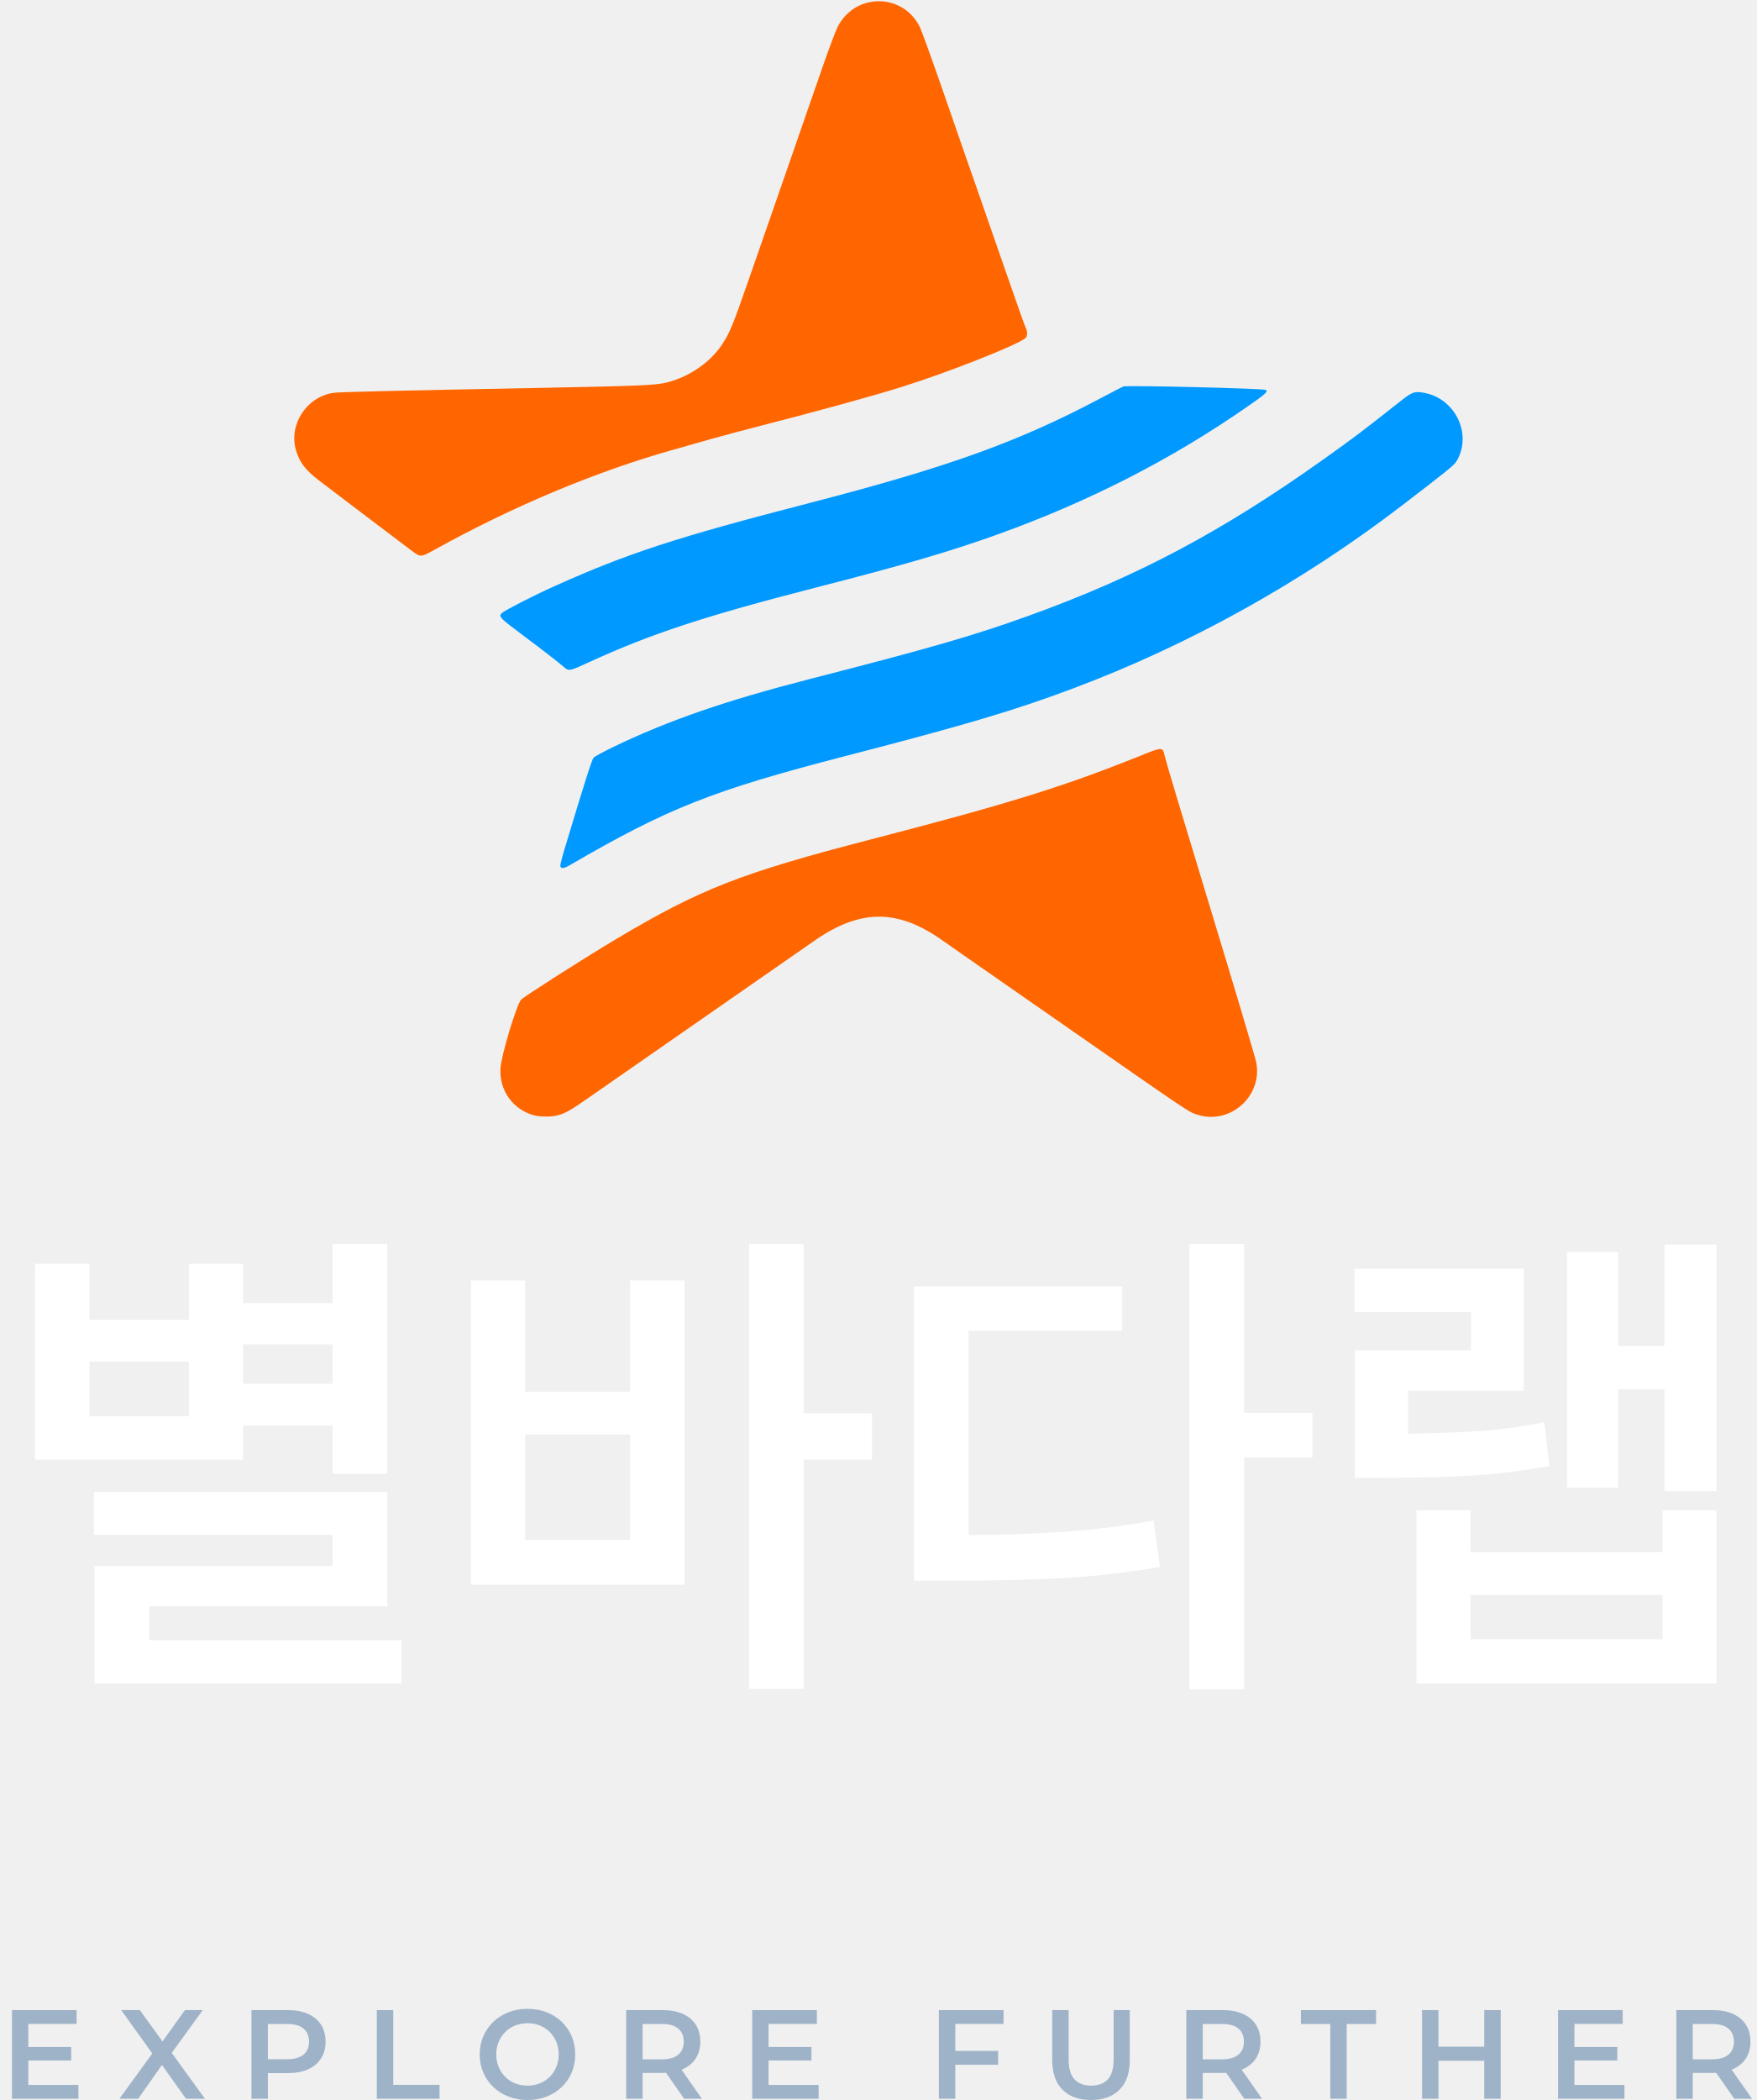
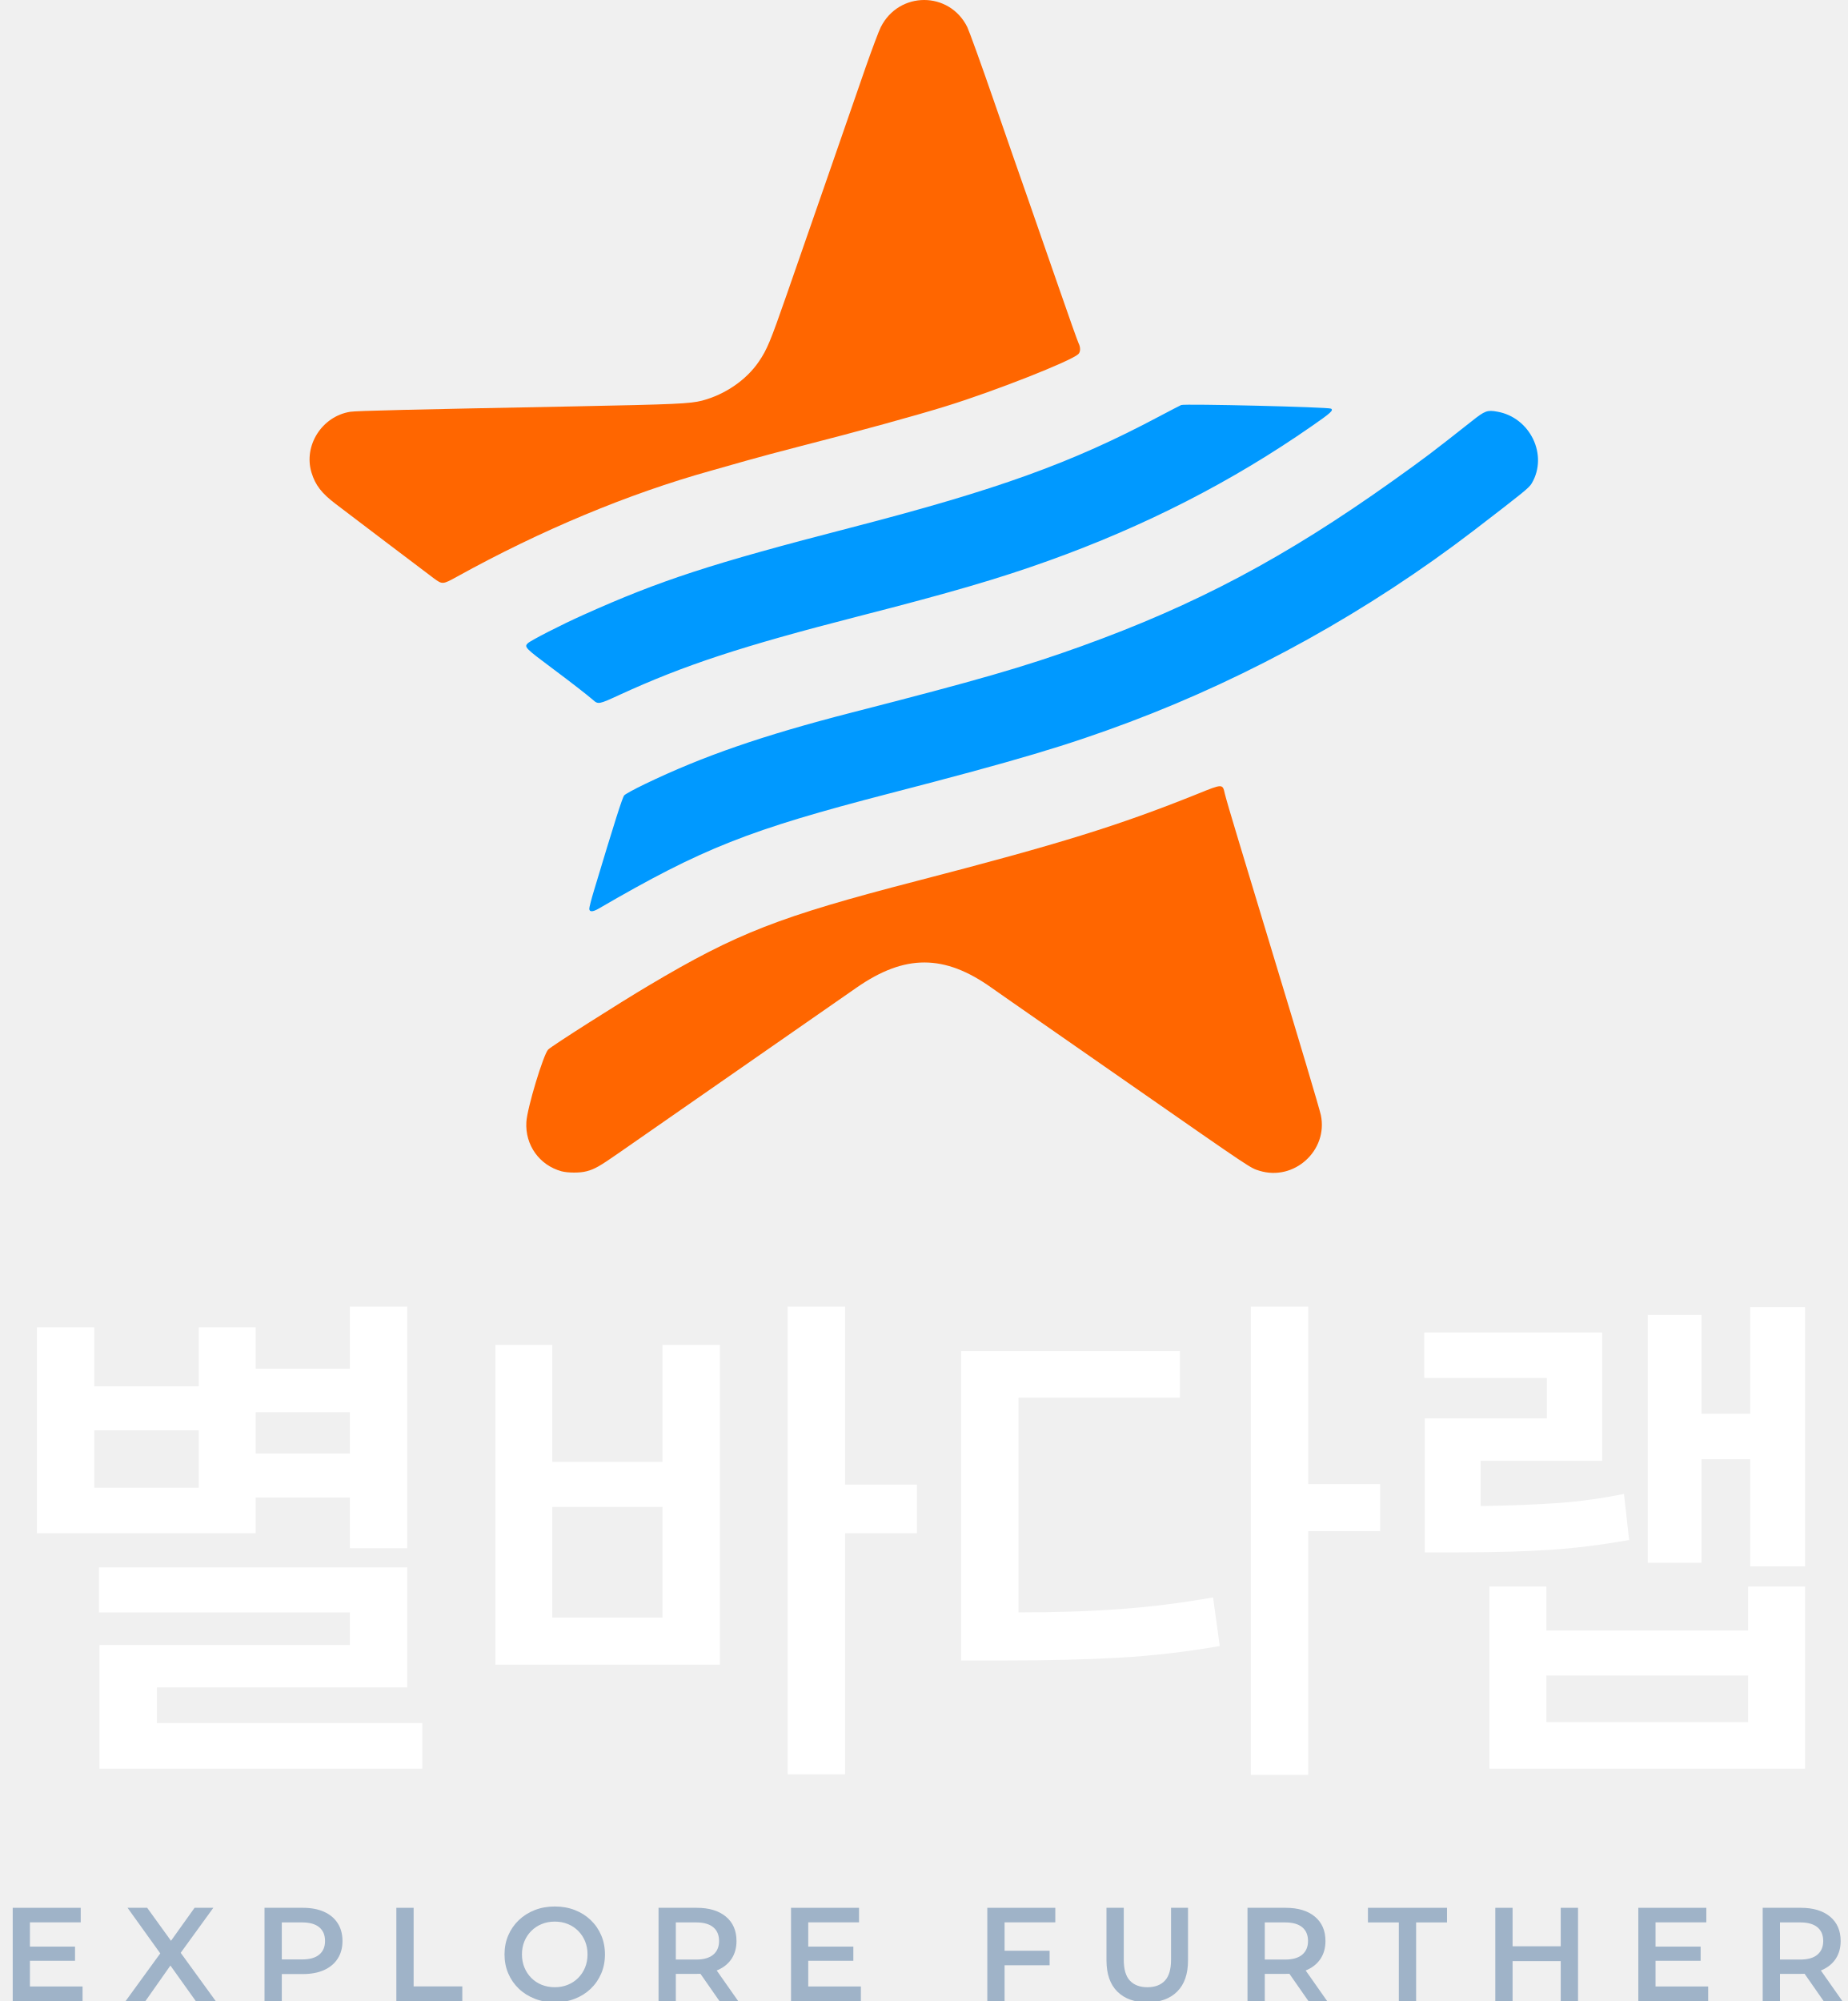
- <svg xmlns="http://www.w3.org/2000/svg" viewBox="0 0 446.34 532.78" width="446" height="533" role="img" aria-label="BYULBADA LAB">
+ <svg xmlns="http://www.w3.org/2000/svg" viewBox="0 0 446.34 483.44" width="446" height="483" role="img" aria-label="BYULBADA LAB">
  <g transform="translate(47.8294,-19.635) scale(0.258951)">
    <path d="M339.0,1168.6C318.4,1162.9 305.0,1144.1 306.3,1122.6C307.0,1109.8 322.3,1059.2 326.7,1055.0C330.4,1051.4 392.5,1011.9 420.5,995.3C502.9,946.3 542.3,931.0 670.0,897.9C804.3,863.1 858.7,846.2 932.6,816.5C956.1,807.0 955.9,807.0 958.0,816.4C958.6,819.1 964.2,838.4 970.6,859.4C988.1,917.3 997.6,948.9 1003.0,966.5C1026.5,1043.8 1046.4,1110.5 1047.6,1116.2C1054.5,1149.3 1022.5,1178.2 990.2,1168.1C981.7,1165.5 984.5,1167.4 870.0,1087.7C813.1,1048.1 762.9,1013.2 758.5,1010.1C754.1,1007.1 746.0,1001.4 740.5,997.5C696.3,966.0 659.6,965.9 614.5,997.2C602.8,1005.3 414.9,1136.0 392.0,1151.9C374.9,1163.8 369.9,1166.7 362.5,1168.6C356.4,1170.3 345.0,1170.2 339.0,1168.6ZM220.1,615.5C216.7,613.0 196.1,597.4 174.2,580.8C152.4,564.2 131.8,548.6 128.5,546.1C115.3,536.1 109.4,528.5 105.8,516.7C98.2,491.5 115.6,464.2 142.0,460.0C147.9,459.1 197.8,457.9 350.0,455.0C445.8,453.1 458.9,452.5 470.3,449.6C491.8,443.9 511.6,430.3 523.2,413.2C530.9,401.9 533.9,394.6 549.1,351.0C556.8,328.7 574.2,278.8 587.7,240.0C601.1,201.2 617.0,155.5 622.9,138.5C628.9,121.4 635.2,104.6 637.0,101.1C654.0,67.4 701.0,67.4 717.7,101.1C719.4,104.6 730.4,134.9 742.0,168.5C753.6,202.1 768.1,243.7 774.2,261.0C780.2,278.3 793.0,315.2 802.7,343.0C812.3,370.8 820.8,394.7 821.6,396.2C823.5,399.9 823.4,404.4 821.2,406.3C813.9,412.9 743.7,440.6 698.5,454.6C670.3,463.4 616.4,478.2 562.5,492.0C544.9,496.5 522.2,502.6 512.0,505.5C501.8,508.4 486.8,512.7 478.5,515.0C401.6,536.4 319.5,570.7 241.5,613.9C228.3,621.2 227.9,621.2 220.1,615.5Z" fill="#ff6600" />
    <path d="M365.0,923.6C365.0,922.3 367.0,914.5 369.5,906.3C388.6,842.8 395.9,819.8 397.6,817.9C398.6,816.7 407.4,811.9 417.0,807.3C471.2,781.2 526.8,762.0 610.0,740.6C727.5,710.5 770.7,698.0 824.0,678.8C930.8,640.3 1014.0,596.2 1114.5,524.6C1145.5,502.5 1150.7,498.5 1188.5,468.7C1200.7,459.0 1202.9,458.2 1212.2,459.9C1242.9,465.3 1259.9,500.4 1244.4,526.7C1241.9,531.0 1237.4,534.6 1190.0,571.0C1092.7,645.5 982.4,706.9 869.1,749.5C811.1,771.3 764.1,785.3 645.5,816.0C513.5,850.2 470.9,867.1 373.5,923.7C368.1,926.8 365.0,926.8 365.0,923.6ZM368.3,728.7C363.5,724.5 346.1,711.0 330.5,699.4C305.3,680.6 304.1,679.4 307.6,676.0C310.3,673.4 339.3,658.5 359.5,649.5C431.4,617.2 478.3,601.9 609.5,568.0C746.3,532.6 815.2,507.7 896.3,464.6C906.9,459.0 916.3,454.1 917.3,453.7C920.8,452.4 1054.8,455.6 1057.1,457.1C1059.6,458.6 1056.9,461.1 1039.4,473.2C964.6,525.3 883.3,566.8 793.5,599.0C747.0,615.7 702.5,628.7 615.5,651.0C506.8,678.9 453.6,696.4 393.3,724.1C373.8,733.1 373.3,733.2 368.3,728.7Z" fill="#0099ff" />
  </g>
  <path d="M98.375 374.056H84.5V361.806H61.75V370.431H8.875V320.681H22.75V334.931H48.0V320.681H61.75V330.681H84.5V315.681H98.375ZM98.375 407.681H37.875V416.306H102.0V427.306H24.0V397.431H84.5V389.556H23.875V378.681H98.375ZM48.0 359.431V345.556H22.75V359.431ZM84.5 351.181V341.181H61.75V351.181Z" fill="#FFFFFF" />
  <path d="M204.155 358.681H221.53V370.431H204.155V428.681H190.28V315.681H204.155ZM133.405 353.181H160.03V324.931H173.905V402.181H119.655V324.931H133.405ZM160.03 390.806V364.056H133.405V390.806Z" fill="#FFFFFF" />
  <path d="M316.06 358.556H333.435V369.931H316.06V428.806H302.185V315.681H316.06ZM285.06 337.681H246.06V389.556Q259.748 389.556 270.748 388.743Q281.748 387.931 293.06 385.931L294.685 397.681Q282.435 399.806 270.466 400.493Q258.498 401.181 241.56 401.181H232.185V326.431H285.06Z" fill="#FFFFFF" />
  <path d="M436.09 378.431H422.84V352.556H411.09V377.556H398.09V317.681H411.09V341.556H422.84V315.806H436.09ZM373.59 393.931H422.34V383.306H436.09V427.306H359.84V383.306H373.59ZM422.34 416.056V404.806H373.59V416.056ZM387.09 352.931H357.715V363.868Q368.84 363.681 376.59 363.118Q384.34 362.556 392.34 360.931L393.59 372.056Q383.903 373.806 374.621 374.431Q365.34 375.056 351.965 375.056H344.215V342.681H373.715V332.931H344.09V321.931H387.09Z" fill="#FFFFFF" />
-   <path d="M3.038 532.777V510.256H19.468V513.769H7.197V529.263H19.914V532.777ZM6.878 523.054V519.629H18.093V523.054Z" fill="#9FB3C8" />
-   <path d="M30.325 532.777 39.831 519.702 39.826 522.853 30.782 510.256H35.527L42.254 519.573L40.299 519.605L46.981 510.256H51.511L42.523 522.648V519.612L52.078 532.777H47.257L40.194 522.877L42.076 522.873L35.114 532.777Z" fill="#9FB3C8" />
-   <path d="M63.878 532.777V510.256H73.124Q76.109 510.256 78.255 511.215Q80.401 512.175 81.558 513.977Q82.715 515.779 82.715 518.273Q82.715 520.739 81.558 522.539Q80.401 524.339 78.255 525.301Q76.109 526.263 73.124 526.263H66.188L68.053 524.33V532.777ZM68.053 524.774 66.188 522.732H72.949Q75.702 522.732 77.103 521.562Q78.503 520.392 78.503 518.273Q78.503 516.126 77.103 514.956Q75.702 513.786 72.949 513.786H66.188L68.053 511.744Z" fill="#9FB3C8" />
-   <path d="M95.73 532.777V510.256H99.905V529.242H111.668V532.777Z" fill="#9FB3C8" />
-   <path d="M134.022 533.096Q131.404 533.096 129.177 532.227Q126.951 531.358 125.315 529.794Q123.68 528.229 122.773 526.122Q121.866 524.016 121.866 521.514Q121.866 519.013 122.773 516.909Q123.68 514.805 125.319 513.236Q126.958 511.666 129.174 510.802Q131.391 509.937 134.014 509.937Q136.641 509.937 138.848 510.797Q141.055 511.656 142.687 513.217Q144.32 514.777 145.227 516.891Q146.134 519.004 146.134 521.517Q146.134 524.03 145.227 526.144Q144.32 528.257 142.687 529.817Q141.055 531.376 138.848 532.236Q136.641 533.096 134.022 533.096ZM134.014 529.444Q135.72 529.444 137.157 528.857Q138.595 528.271 139.663 527.201Q140.73 526.131 141.327 524.685Q141.923 523.239 141.923 521.508Q141.923 519.777 141.33 518.342Q140.737 516.906 139.668 515.835Q138.598 514.763 137.159 514.176Q135.721 513.589 134.014 513.589Q132.308 513.589 130.863 514.177Q129.417 514.765 128.343 515.838Q127.269 516.911 126.673 518.349Q126.078 519.786 126.078 521.507Q126.078 523.228 126.672 524.674Q127.267 526.12 128.338 527.2Q129.41 528.279 130.859 528.861Q132.308 529.444 134.014 529.444Z" fill="#9FB3C8" />
-   <path d="M159.079 532.777V510.256H168.283Q172.791 510.256 175.353 512.386Q177.915 514.516 177.915 518.273Q177.915 520.739 176.759 522.523Q175.602 524.307 173.456 525.263Q171.309 526.218 168.325 526.218H161.389L163.254 524.33V532.777ZM173.792 532.777 168.09 524.601H172.576L178.314 532.777ZM163.254 524.774 161.389 522.76H168.15Q170.903 522.76 172.303 521.576Q173.704 520.392 173.704 518.273Q173.704 516.126 172.303 514.956Q170.903 513.786 168.15 513.786H161.389L163.254 511.744Z" fill="#9FB3C8" />
-   <path d="M191.091 532.777V510.256H207.521V513.769H195.25V529.263H207.967V532.777ZM194.931 523.054V519.629H206.146V523.054Z" fill="#9FB3C8" />
-   <path d="M238.515 532.777V510.256H254.944V513.769H242.69V532.777ZM242.343 524.141V520.628H253.569V524.141Z" fill="#9FB3C8" />
-   <path d="M277.16 533.096Q272.541 533.096 269.925 530.493Q267.31 527.89 267.31 522.95V510.256H271.485V522.809Q271.485 526.28 272.978 527.862Q274.472 529.444 277.197 529.444Q279.926 529.444 281.417 527.862Q282.908 526.28 282.908 522.809V510.256H287.011V522.95Q287.011 527.89 284.395 530.493Q281.78 533.096 277.16 533.096Z" fill="#9FB3C8" />
-   <path d="M301.381 532.777V510.256H310.585Q315.093 510.256 317.655 512.386Q320.218 514.516 320.218 518.273Q320.218 520.739 319.061 522.523Q317.905 524.307 315.758 525.263Q313.612 526.218 310.627 526.218H303.691L305.557 524.33V532.777ZM316.094 532.777 310.393 524.601H314.878L320.617 532.777ZM305.557 524.774 303.691 522.76H310.453Q313.206 522.76 314.606 521.576Q316.006 520.392 316.006 518.273Q316.006 516.126 314.606 514.956Q313.206 513.786 310.453 513.786H303.691L305.557 511.744Z" fill="#9FB3C8" />
-   <path d="M337.948 532.777V513.79H330.484V510.256H349.587V513.79H342.123V532.777Z" fill="#9FB3C8" />
-   <path d="M377.067 532.777V510.256H381.242V532.777ZM361.256 532.777V510.256H365.431V532.777ZM365.084 523.132V519.551H377.386V523.132Z" fill="#9FB3C8" />
-   <path d="M395.81 532.777V510.256H412.24V513.769H399.969V529.263H412.686V532.777ZM399.65 523.054V519.629H410.865V523.054Z" fill="#9FB3C8" />
-   <path d="M425.86 532.777V510.256H435.064Q439.571 510.256 442.134 512.386Q444.696 514.516 444.696 518.273Q444.696 520.739 443.54 522.523Q442.383 524.307 440.237 525.263Q438.09 526.218 435.105 526.218H428.17L430.035 524.33V532.777ZM440.573 532.777 434.871 524.601H439.357L445.095 532.777ZM430.035 524.774 428.17 522.76H434.931Q437.684 522.76 439.084 521.576Q440.485 520.392 440.485 518.273Q440.485 516.126 439.084 514.956Q437.684 513.786 434.931 513.786H428.17L430.035 511.744Z" fill="#9FB3C8" />
+   <path d="M3.038 483.445V460.924H19.468V464.437H7.197V479.931H19.914V483.445ZM6.878 473.722V470.297H18.093V473.722Z" fill="#9FB3C8" />
+   <path d="M30.325 483.445 39.831 470.37 39.826 473.521 30.782 460.924H35.527L42.254 470.241L40.299 470.273L46.981 460.924H51.511L42.523 473.316V470.281L52.078 483.445H47.257L40.194 473.545L42.076 473.541L35.114 483.445Z" fill="#9FB3C8" />
+   <path d="M63.878 483.445V460.924H73.124Q76.109 460.924 78.255 461.883Q80.401 462.843 81.558 464.645Q82.715 466.447 82.715 468.941Q82.715 471.407 81.558 473.207Q80.401 475.008 78.255 475.969Q76.109 476.931 73.124 476.931H66.188L68.053 474.998V483.445ZM68.053 475.442 66.188 473.4H72.949Q75.702 473.4 77.103 472.23Q78.503 471.06 78.503 468.941Q78.503 466.794 77.103 465.624Q75.702 464.454 72.949 464.454H66.188L68.053 462.412Z" fill="#9FB3C8" />
+   <path d="M95.73 483.445V460.924H99.905V479.91H111.668V483.445Z" fill="#9FB3C8" />
+   <path d="M134.022 483.764Q131.404 483.764 129.177 482.895Q126.951 482.026 125.315 480.462Q123.68 478.897 122.773 476.791Q121.866 474.684 121.866 472.182Q121.866 469.681 122.773 467.577Q123.68 465.473 125.319 463.904Q126.958 462.334 129.174 461.47Q131.391 460.605 134.014 460.605Q136.641 460.605 138.848 461.465Q141.055 462.324 142.687 463.885Q144.32 465.445 145.227 467.559Q146.134 469.672 146.134 472.185Q146.134 474.698 145.227 476.812Q144.32 478.925 142.687 480.485Q141.055 482.044 138.848 482.904Q136.641 483.764 134.022 483.764ZM134.014 480.112Q135.72 480.112 137.157 479.525Q138.595 478.939 139.663 477.869Q140.73 476.799 141.327 475.353Q141.923 473.907 141.923 472.176Q141.923 470.445 141.33 469.01Q140.737 467.574 139.668 466.503Q138.598 465.431 137.159 464.844Q135.721 464.257 134.014 464.257Q132.308 464.257 130.863 464.845Q129.417 465.433 128.343 466.506Q127.269 467.579 126.673 469.017Q126.078 470.455 126.078 472.175Q126.078 473.896 126.672 475.342Q127.267 476.788 128.338 477.868Q129.41 478.947 130.859 479.53Q132.308 480.112 134.014 480.112Z" fill="#9FB3C8" />
+   <path d="M159.079 483.445V460.924H168.283Q172.791 460.924 175.353 463.054Q177.915 465.184 177.915 468.941Q177.915 471.407 176.759 473.191Q175.602 474.975 173.456 475.931Q171.309 476.886 168.325 476.886H161.389L163.254 474.998V483.445ZM173.792 483.445 168.09 475.269H172.576L178.314 483.445ZM163.254 475.442 161.389 473.428H168.15Q170.903 473.428 172.303 472.244Q173.704 471.06 173.704 468.941Q173.704 466.794 172.303 465.624Q170.903 464.454 168.15 464.454H161.389L163.254 462.412Z" fill="#9FB3C8" />
+   <path d="M191.091 483.445V460.924H207.521V464.437H195.25V479.931H207.967V483.445ZM194.931 473.722V470.297H206.146V473.722Z" fill="#9FB3C8" />
+   <path d="M238.515 483.445V460.924H254.944V464.437H242.69V483.445ZM242.343 474.809V471.296H253.569V474.809Z" fill="#9FB3C8" />
+   <path d="M277.16 483.764Q272.541 483.764 269.925 481.161Q267.31 478.558 267.31 473.619V460.924H271.485V473.477Q271.485 476.948 272.978 478.53Q274.472 480.112 277.197 480.112Q279.926 480.112 281.417 478.53Q282.908 476.948 282.908 473.477V460.924H287.011V473.619Q287.011 478.558 284.395 481.161Q281.78 483.764 277.16 483.764Z" fill="#9FB3C8" />
+   <path d="M301.381 483.445V460.924H310.585Q315.093 460.924 317.655 463.054Q320.218 465.184 320.218 468.941Q320.218 471.407 319.061 473.191Q317.905 474.975 315.758 475.931Q313.612 476.886 310.627 476.886H303.691L305.557 474.998V483.445ZM316.094 483.445 310.393 475.269H314.878L320.617 483.445ZM305.557 475.442 303.691 473.428H310.453Q313.206 473.428 314.606 472.244Q316.006 471.06 316.006 468.941Q316.006 466.794 314.606 465.624Q313.206 464.454 310.453 464.454H303.691L305.557 462.412Z" fill="#9FB3C8" />
+   <path d="M337.948 483.445V464.458H330.484V460.924H349.587V464.458H342.123V483.445Z" fill="#9FB3C8" />
+   <path d="M377.067 483.445V460.924H381.242V483.445ZM361.256 483.445V460.924H365.431V483.445ZM365.084 473.8V470.219H377.386V473.8Z" fill="#9FB3C8" />
+   <path d="M395.81 483.445V460.924H412.24V464.437H399.969V479.931H412.686V483.445ZM399.65 473.722V470.297H410.865V473.722Z" fill="#9FB3C8" />
+   <path d="M425.86 483.445V460.924H435.064Q439.571 460.924 442.134 463.054Q444.696 465.184 444.696 468.941Q444.696 471.407 443.54 473.191Q442.383 474.975 440.237 475.931Q438.09 476.886 435.105 476.886H428.17L430.035 474.998V483.445ZM440.573 483.445 434.871 475.269H439.357L445.095 483.445ZM430.035 475.442 428.17 473.428H434.931Q437.684 473.428 439.084 472.244Q440.485 471.06 440.485 468.941Q440.485 466.794 439.084 465.624Q437.684 464.454 434.931 464.454H428.17L430.035 462.412Z" fill="#9FB3C8" />
</svg>
